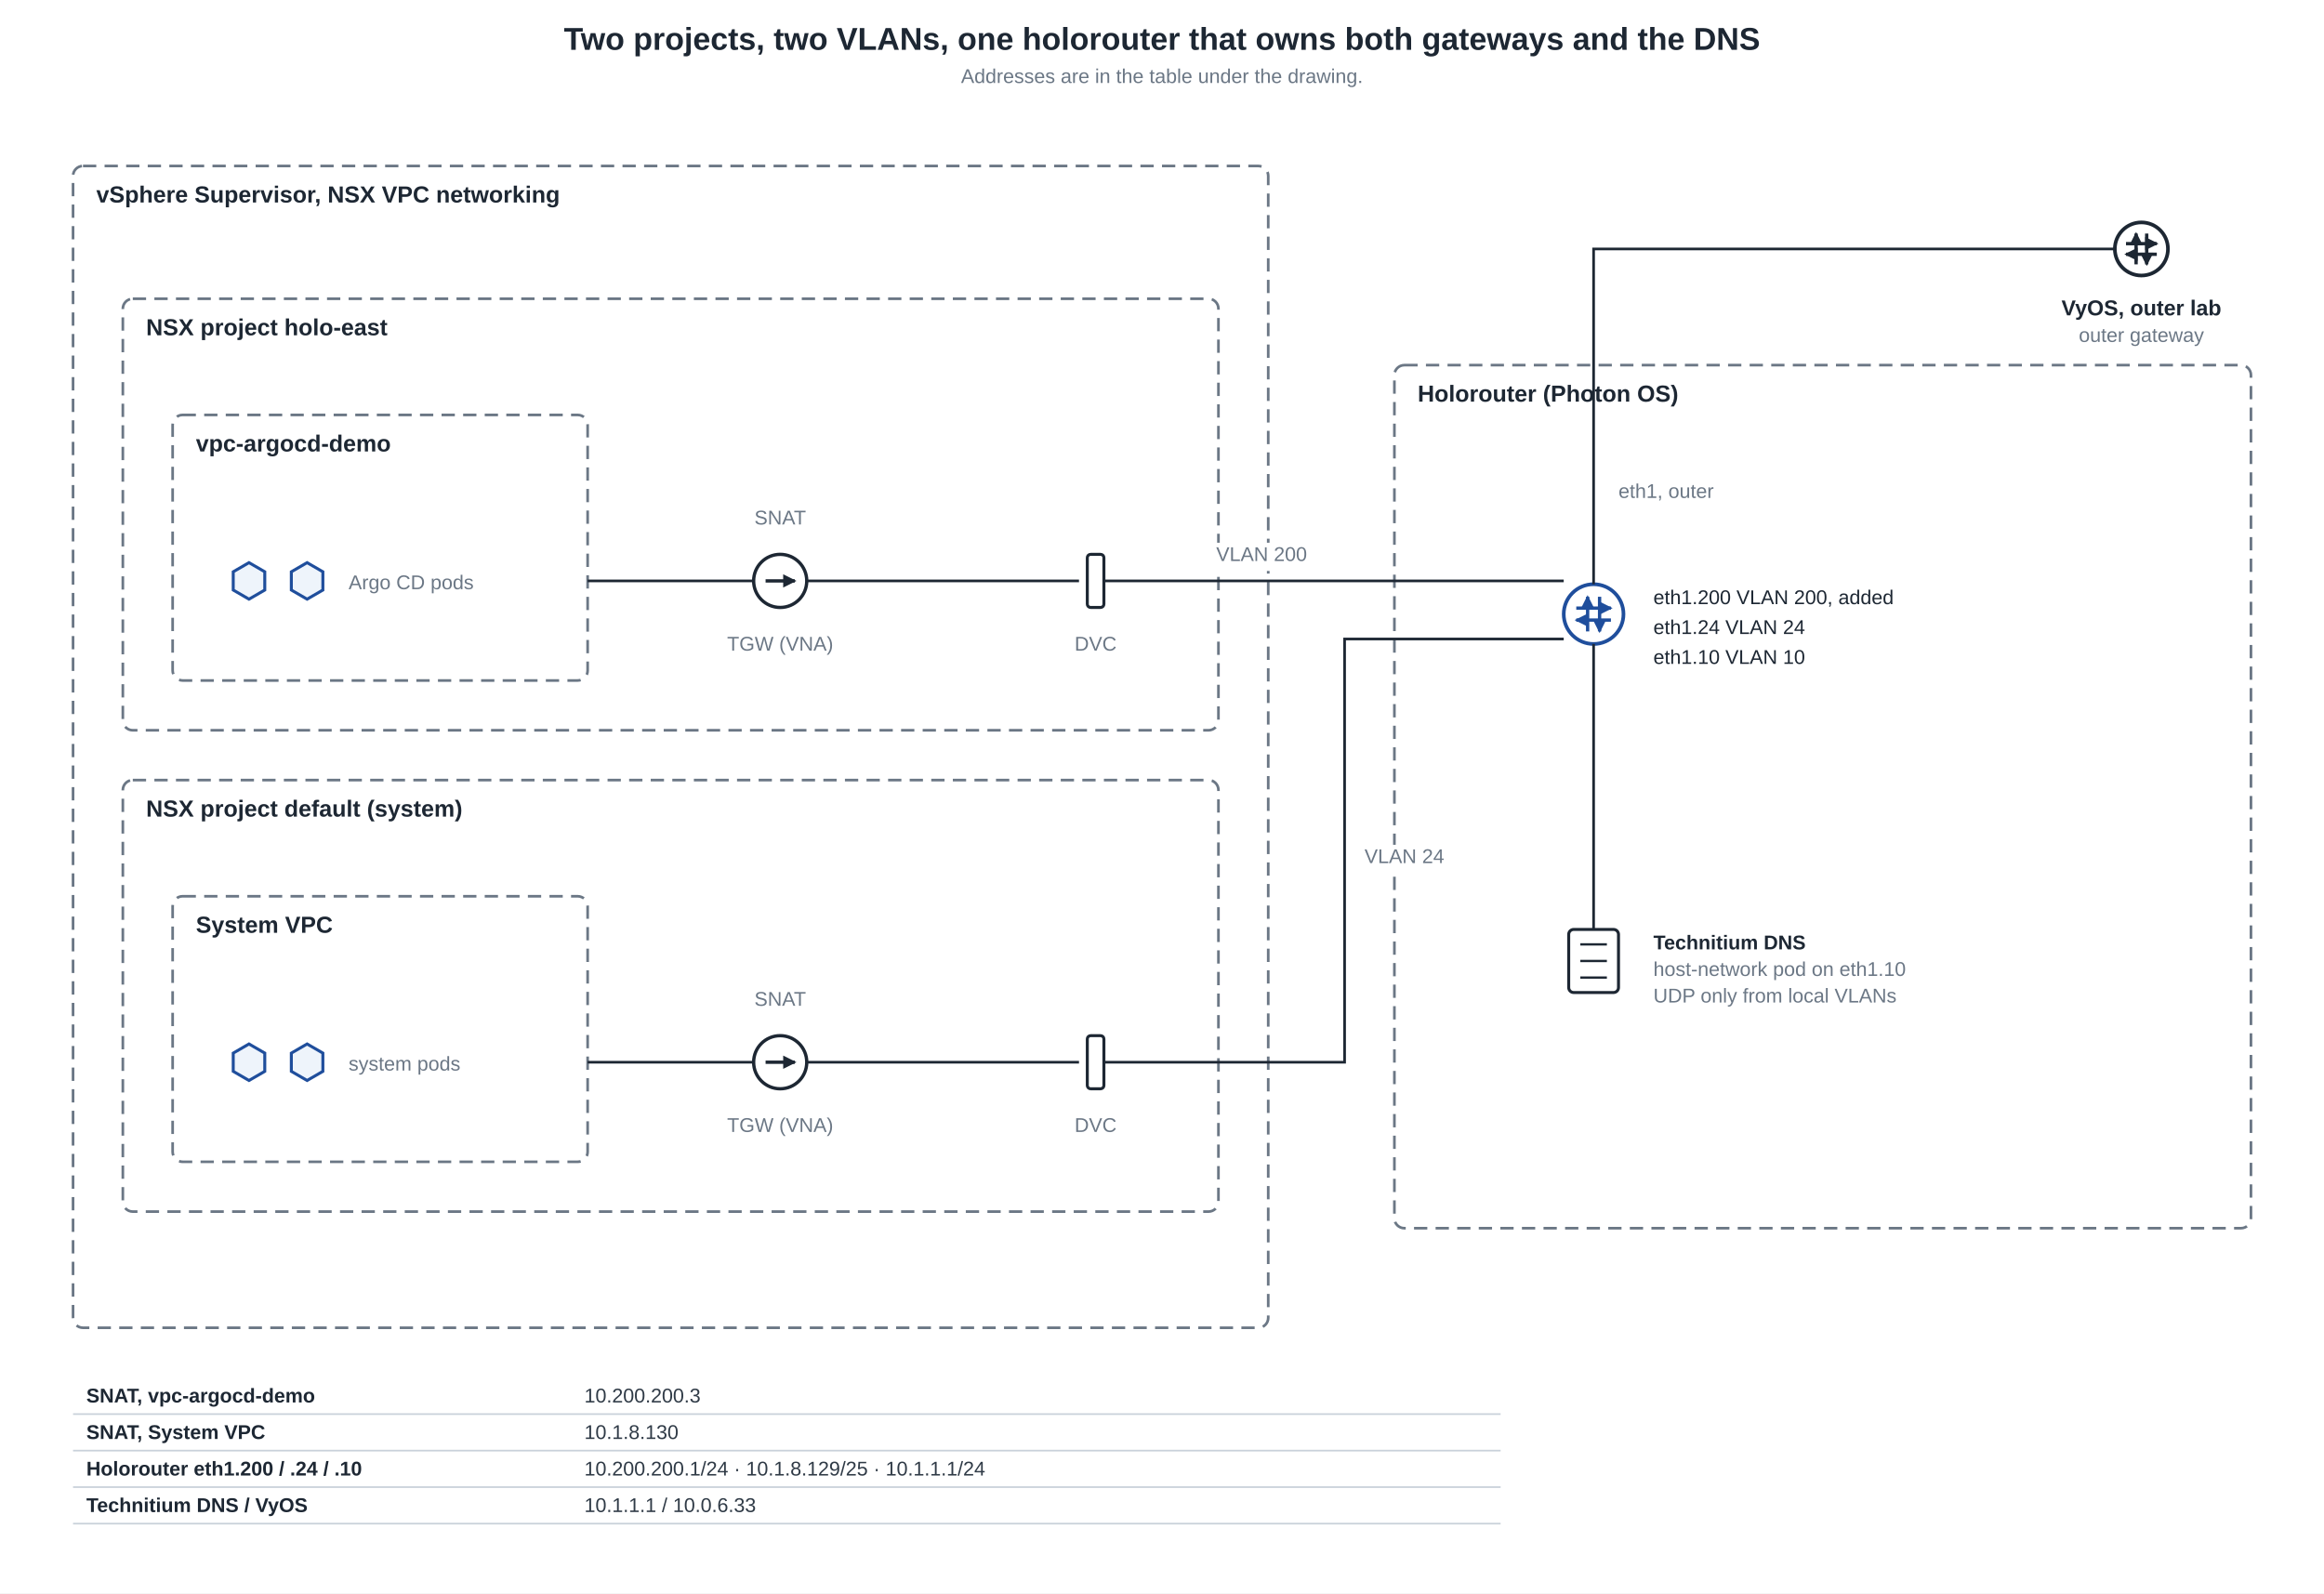
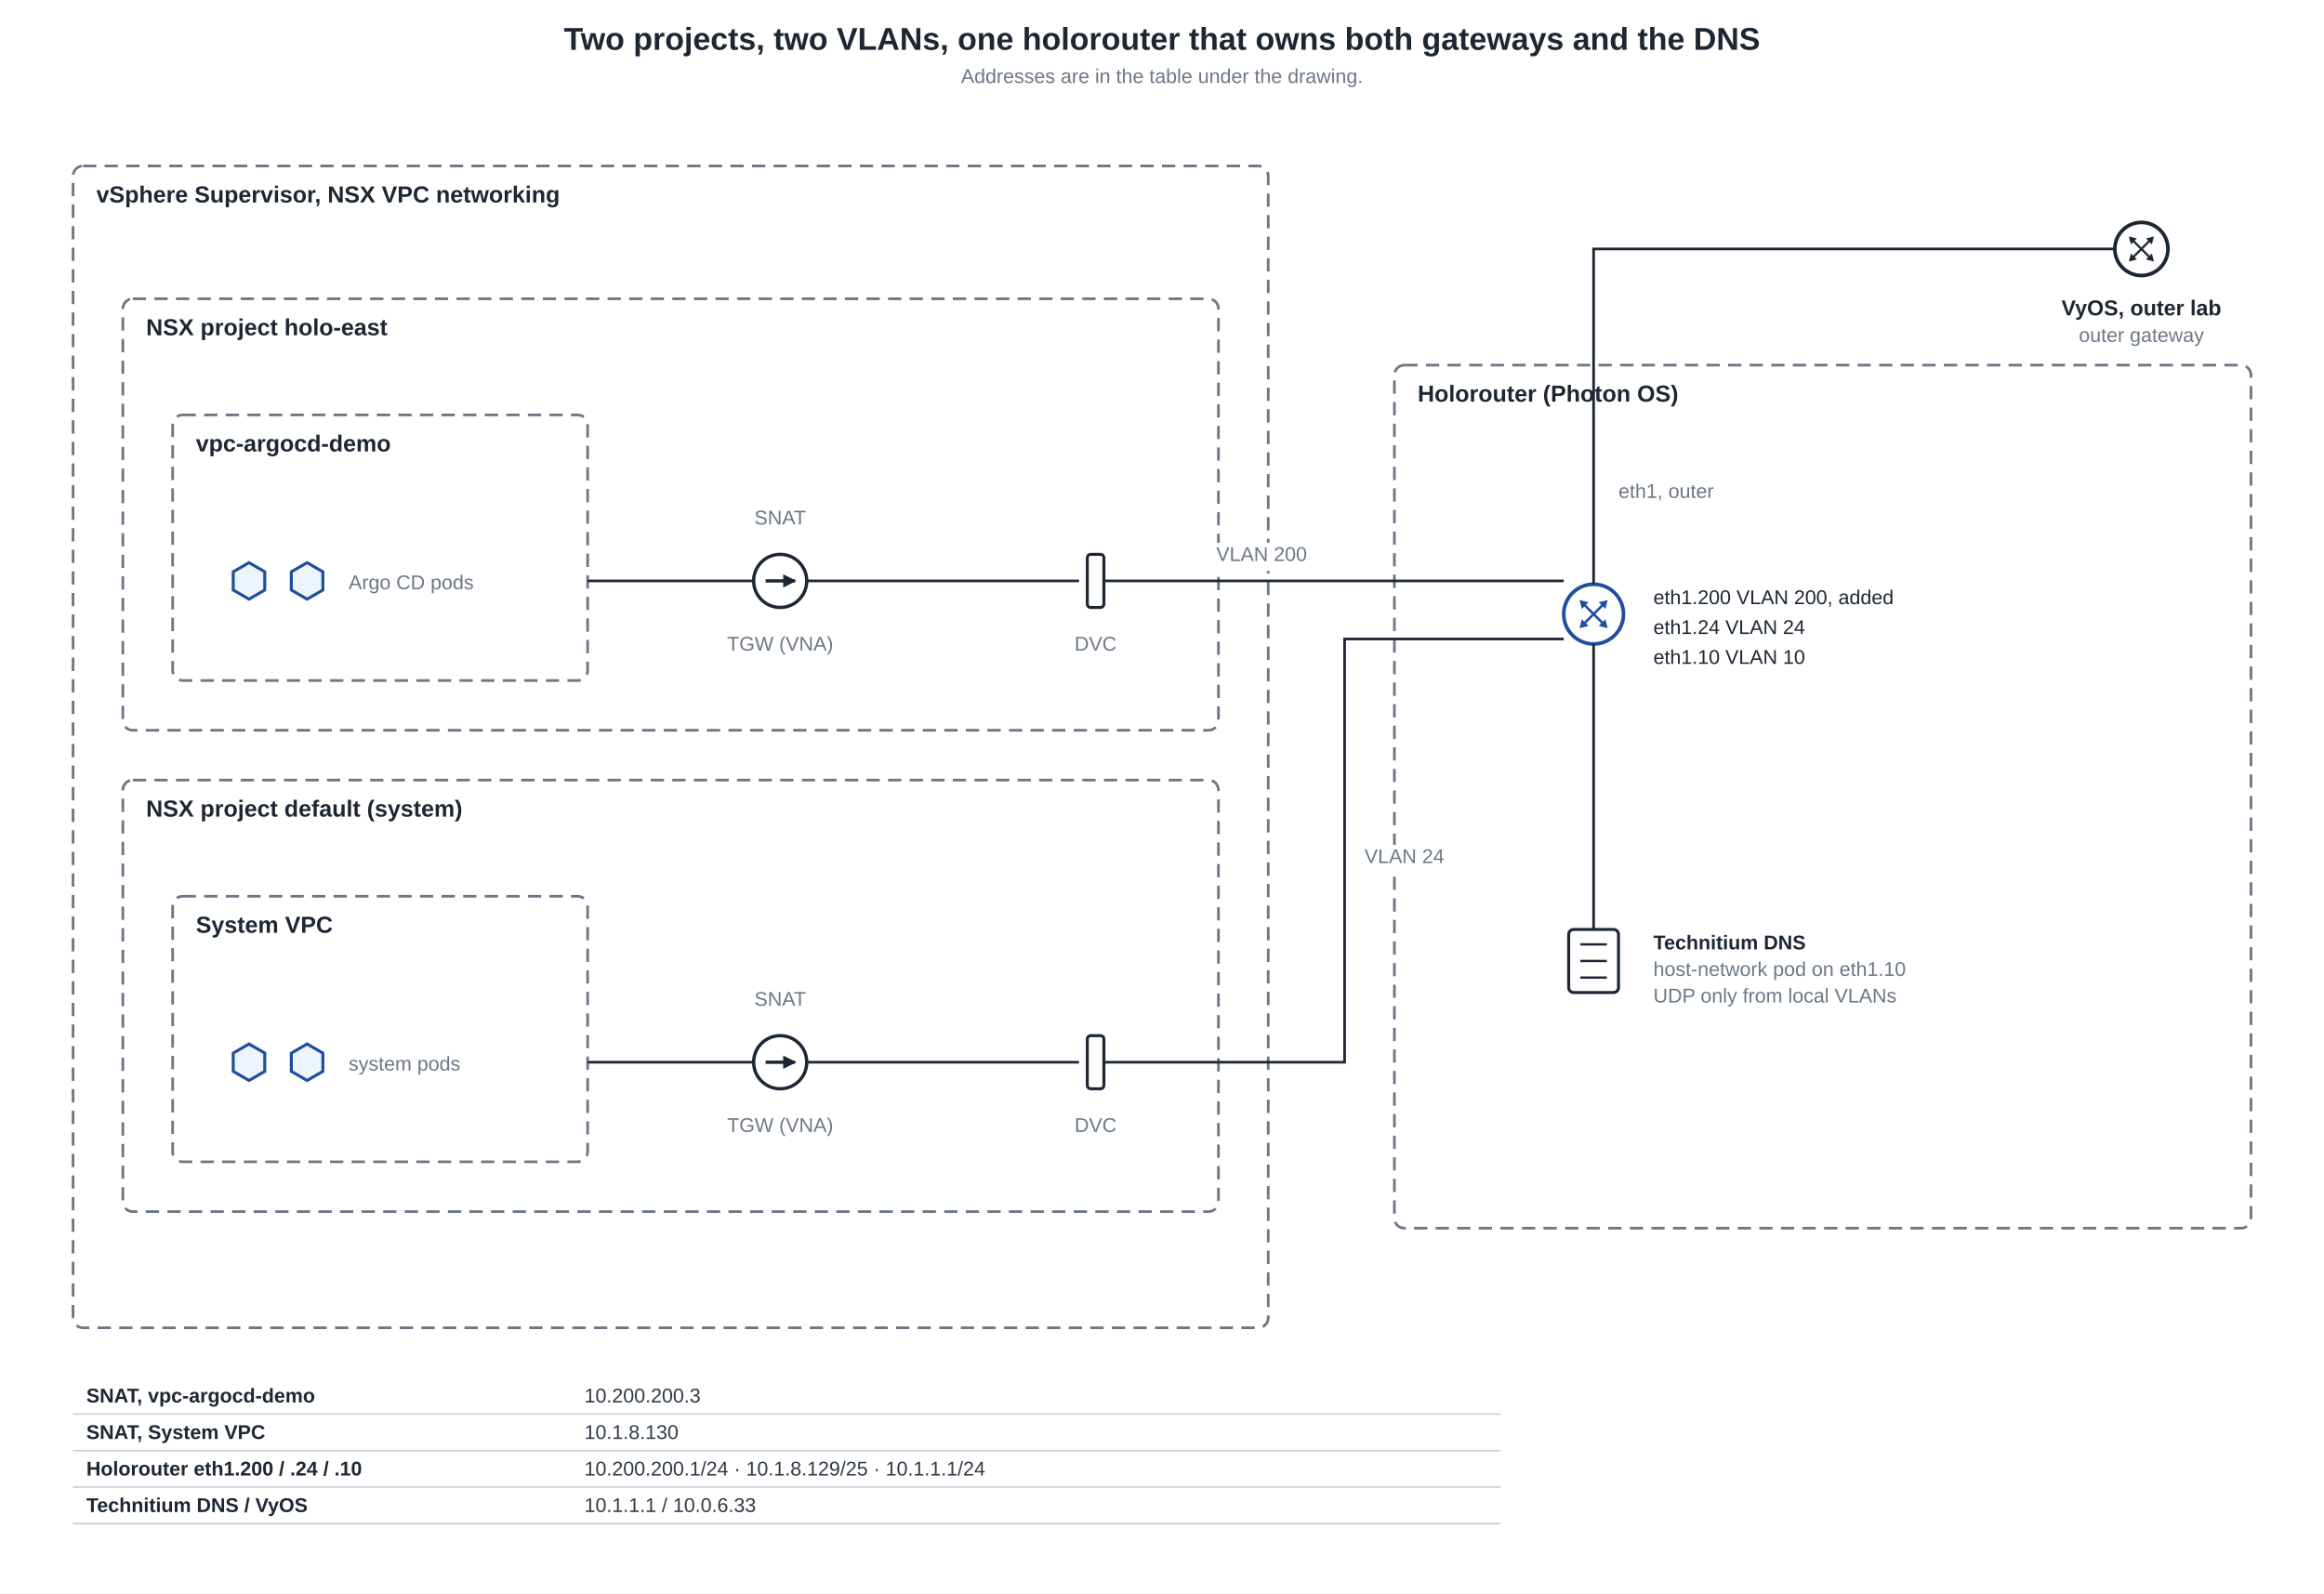
<svg xmlns="http://www.w3.org/2000/svg" width="1400" height="960" viewBox="0 0 1400 960" font-family="Arial, Helvetica, sans-serif" font-size="13" fill="#1d2733">
  <rect width="1400" height="960" fill="#ffffff" />
  <defs>
    <marker id="arr-1d2733" markerUnits="userSpaceOnUse" markerWidth="8" markerHeight="8" refX="7" refY="4" orient="auto">
      <path d="M0,0 L8,4 L0,8 z" fill="#1d2733" />
    </marker>
    <marker id="arrs-1d2733" markerUnits="userSpaceOnUse" markerWidth="8" markerHeight="8" refX="1" refY="4" orient="auto">
      <path d="M8,0 L0,4 L8,8 z" fill="#1d2733" />
    </marker>
    <marker id="arr-1f4e9c" markerUnits="userSpaceOnUse" markerWidth="8" markerHeight="8" refX="7" refY="4" orient="auto">
      <path d="M0,0 L8,4 L0,8 z" fill="#1f4e9c" />
    </marker>
    <marker id="arrs-1f4e9c" markerUnits="userSpaceOnUse" markerWidth="8" markerHeight="8" refX="1" refY="4" orient="auto">
      <path d="M8,0 L0,4 L8,8 z" fill="#1f4e9c" />
    </marker>
    <marker id="arr-2e7d32" markerUnits="userSpaceOnUse" markerWidth="8" markerHeight="8" refX="7" refY="4" orient="auto">
      <path d="M0,0 L8,4 L0,8 z" fill="#2e7d32" />
    </marker>
    <marker id="arrs-2e7d32" markerUnits="userSpaceOnUse" markerWidth="8" markerHeight="8" refX="1" refY="4" orient="auto">
      <path d="M8,0 L0,4 L8,8 z" fill="#2e7d32" />
    </marker>
    <marker id="arr-6b7785" markerUnits="userSpaceOnUse" markerWidth="8" markerHeight="8" refX="7" refY="4" orient="auto">
      <path d="M0,0 L8,4 L0,8 z" fill="#6b7785" />
    </marker>
    <marker id="arrs-6b7785" markerUnits="userSpaceOnUse" markerWidth="8" markerHeight="8" refX="1" refY="4" orient="auto">
      <path d="M8,0 L0,4 L8,8 z" fill="#6b7785" />
    </marker>
    <marker id="arr-b7791f" markerUnits="userSpaceOnUse" markerWidth="8" markerHeight="8" refX="7" refY="4" orient="auto">
      <path d="M0,0 L8,4 L0,8 z" fill="#b7791f" />
    </marker>
    <marker id="arrs-b7791f" markerUnits="userSpaceOnUse" markerWidth="8" markerHeight="8" refX="1" refY="4" orient="auto">
      <path d="M8,0 L0,4 L8,8 z" fill="#b7791f" />
    </marker>
  </defs>
  <text x="700.0" y="30" font-size="19" fill="#1d2733" text-anchor="middle" font-weight="bold">Two projects, two VLANs, one holorouter that owns both gateways and the DNS</text>
  <text x="700.0" y="50" font-size="12" fill="#6b7785" text-anchor="middle">Addresses are in the table under the drawing.</text>
  <rect x="44" y="100" width="720" height="700" rx="6" fill="none" stroke="#6b7785" stroke-width="1.6" stroke-dasharray="8 5" />
  <text x="58" y="122" font-size="14" fill="#1d2733" font-weight="bold">vSphere Supervisor, NSX VPC networking</text>
  <rect x="74" y="180" width="660" height="260" rx="6" fill="none" stroke="#6b7785" stroke-width="1.6" stroke-dasharray="8 5" />
  <text x="88" y="202" font-size="14" fill="#1d2733" font-weight="bold">NSX project holo-east</text>
  <rect x="104" y="250" width="250" height="160" rx="6" fill="none" stroke="#6b7785" stroke-width="1.6" stroke-dasharray="8 5" />
  <text x="118" y="272" font-size="14" fill="#1d2733" font-weight="bold">vpc-argocd-demo</text>
  <polygon points="159.5,344.5 159.5,355.5 150.0,361.0 140.5,355.5 140.5,344.5 150.0,339.0" fill="#eef4fb" stroke="#1f4e9c" stroke-width="1.8" />
  <polygon points="194.5,344.5 194.5,355.5 185.0,361.0 175.5,355.5 175.5,344.5 185.0,339.0" fill="#eef4fb" stroke="#1f4e9c" stroke-width="1.8" />
  <text x="210" y="355" font-size="12" fill="#6b7785">Argo CD pods</text>
  <path d="M354 350 L650 350" fill="none" stroke="#1d2733" stroke-width="1.6" />
  <circle cx="470" cy="350" r="16" fill="#ffffff" stroke="#1d2733" stroke-width="2" />
  <line x1="461.2" y1="350" x2="478.8" y2="350" stroke="#1d2733" stroke-width="2" marker-end="url(#arr-1d2733)" />
  <rect x="452.8" y="305" width="34.4" height="17" fill="#ffffff" />
  <text x="470" y="316" font-size="12" fill="#6b7785" text-anchor="middle">SNAT</text>
  <rect x="436.3" y="381" width="67.4" height="17" fill="#ffffff" />
  <text x="470" y="392" font-size="12" fill="#6b7785" text-anchor="middle">TGW (VNA)</text>
  <rect x="655" y="334" width="10" height="32" rx="2" fill="#ffffff" stroke="#1d2733" stroke-width="1.8" />
  <rect x="646.1" y="381" width="27.8" height="17" fill="#ffffff" />
  <text x="660" y="392" font-size="12" fill="#6b7785" text-anchor="middle">DVC</text>
  <rect x="74" y="470" width="660" height="260" rx="6" fill="none" stroke="#6b7785" stroke-width="1.6" stroke-dasharray="8 5" />
  <text x="88" y="492" font-size="14" fill="#1d2733" font-weight="bold">NSX project default (system)</text>
  <rect x="104" y="540" width="250" height="160" rx="6" fill="none" stroke="#6b7785" stroke-width="1.6" stroke-dasharray="8 5" />
  <text x="118" y="562" font-size="14" fill="#1d2733" font-weight="bold">System VPC</text>
  <polygon points="159.5,634.5 159.5,645.5 150.0,651.0 140.5,645.5 140.5,634.5 150.0,629.0" fill="#eef4fb" stroke="#1f4e9c" stroke-width="1.8" />
  <polygon points="194.5,634.5 194.5,645.5 185.0,651.0 175.5,645.5 175.5,634.5 185.0,629.0" fill="#eef4fb" stroke="#1f4e9c" stroke-width="1.8" />
  <text x="210" y="645" font-size="12" fill="#6b7785">system pods</text>
  <path d="M354 640 L650 640" fill="none" stroke="#1d2733" stroke-width="1.6" />
  <circle cx="470" cy="640" r="16" fill="#ffffff" stroke="#1d2733" stroke-width="2" />
  <line x1="461.2" y1="640" x2="478.8" y2="640" stroke="#1d2733" stroke-width="2" marker-end="url(#arr-1d2733)" />
  <rect x="452.8" y="595" width="34.4" height="17" fill="#ffffff" />
  <text x="470" y="606" font-size="12" fill="#6b7785" text-anchor="middle">SNAT</text>
  <rect x="436.3" y="671" width="67.4" height="17" fill="#ffffff" />
  <text x="470" y="682" font-size="12" fill="#6b7785" text-anchor="middle">TGW (VNA)</text>
  <rect x="655" y="624" width="10" height="32" rx="2" fill="#ffffff" stroke="#1d2733" stroke-width="1.8" />
  <rect x="646.1" y="671" width="27.8" height="17" fill="#ffffff" />
  <text x="660" y="682" font-size="12" fill="#6b7785" text-anchor="middle">DVC</text>
  <rect x="840" y="220" width="516" height="520" rx="6" fill="none" stroke="#6b7785" stroke-width="1.6" stroke-dasharray="8 5" />
  <text x="854" y="242" font-size="14" fill="#1d2733" font-weight="bold">Holorouter (Photon OS)</text>
  <circle cx="960" cy="370" r="18" fill="#ffffff" stroke="#1f4e9c" stroke-width="2.2" />
-   <line x1="949.56" y1="366.4" x2="970.44" y2="366.4" stroke="#1f4e9c" stroke-width="2" marker-end="url(#arr-1f4e9c)" />
-   <line x1="970.44" y1="373.6" x2="949.56" y2="373.6" stroke="#1f4e9c" stroke-width="2" marker-end="url(#arr-1f4e9c)" />
-   <line x1="956.4" y1="380.44" x2="956.4" y2="359.56" stroke="#1f4e9c" stroke-width="2" marker-end="url(#arr-1f4e9c)" />
-   <line x1="963.6" y1="359.56" x2="963.6" y2="380.44" stroke="#1f4e9c" stroke-width="2" marker-end="url(#arr-1f4e9c)" />
+   <line x1="960" y1="370" x2="954.59" y2="364.59" stroke="#1f4e9c" stroke-width="1.50" stroke-linecap="butt" />
+   <path d="M951.51,361.51 L956.92,362.89 L952.89,366.92 z" fill="#1f4e9c" />
+   <line x1="960" y1="370" x2="965.41" y2="364.59" stroke="#1f4e9c" stroke-width="1.50" stroke-linecap="butt" />
+   <path d="M968.49,361.51 L967.11,366.92 L963.08,362.89 z" fill="#1f4e9c" />
+   <line x1="960" y1="370" x2="965.41" y2="375.41" stroke="#1f4e9c" stroke-width="1.50" stroke-linecap="butt" />
+   <path d="M968.49,378.49 L963.08,377.11 L967.11,373.08 z" fill="#1f4e9c" />
+   <line x1="960" y1="370" x2="954.59" y2="375.41" stroke="#1f4e9c" stroke-width="1.50" stroke-linecap="butt" />
+   <path d="M951.51,378.49 L952.89,373.08 L956.92,377.11 z" fill="#1f4e9c" />
  <text x="996" y="364" font-size="12" fill="#1d2733">eth1.200  VLAN 200, added</text>
  <text x="996" y="382" font-size="12" fill="#1d2733">eth1.24    VLAN 24</text>
  <text x="996" y="400" font-size="12" fill="#1d2733">eth1.10    VLAN 10</text>
  <path d="M665 350 L942 350" fill="none" stroke="#1d2733" stroke-width="1.6" />
  <rect x="729.6" y="327" width="60.8" height="17" fill="#ffffff" />
  <text x="760" y="338" font-size="12" fill="#6b7785" text-anchor="middle">VLAN 200</text>
  <path d="M665 640 L810 640 L810 385 L942 385" fill="none" stroke="#1d2733" stroke-width="1.6" />
  <rect x="818" y="509" width="54.2" height="17" fill="#ffffff" />
  <text x="822" y="520" font-size="12" fill="#6b7785">VLAN 24</text>
  <circle cx="1290" cy="150" r="16" fill="#ffffff" stroke="#1d2733" stroke-width="2.2" />
-   <line x1="1280.72" y1="146.8" x2="1299.28" y2="146.8" stroke="#1d2733" stroke-width="2" marker-end="url(#arr-1d2733)" />
-   <line x1="1299.28" y1="153.2" x2="1280.72" y2="153.2" stroke="#1d2733" stroke-width="2" marker-end="url(#arr-1d2733)" />
-   <line x1="1286.8" y1="159.28" x2="1286.8" y2="140.72" stroke="#1d2733" stroke-width="2" marker-end="url(#arr-1d2733)" />
-   <line x1="1293.2" y1="140.72" x2="1293.2" y2="159.28" stroke="#1d2733" stroke-width="2" marker-end="url(#arr-1d2733)" />
+   <line x1="1290" y1="150" x2="1285.19" y2="145.19" stroke="#1d2733" stroke-width="1.33" stroke-linecap="butt" />
+   <path d="M1282.46,142.46 L1287.27,143.68 L1283.68,147.27 z" fill="#1d2733" />
+   <line x1="1290" y1="150" x2="1294.81" y2="145.19" stroke="#1d2733" stroke-width="1.33" stroke-linecap="butt" />
+   <path d="M1297.54,142.46 L1296.32,147.27 L1292.73,143.68 z" fill="#1d2733" />
+   <line x1="1290" y1="150" x2="1294.81" y2="154.81" stroke="#1d2733" stroke-width="1.33" stroke-linecap="butt" />
+   <path d="M1297.54,157.54 L1292.73,156.32 L1296.32,152.73 z" fill="#1d2733" />
+   <line x1="1290" y1="150" x2="1285.19" y2="154.81" stroke="#1d2733" stroke-width="1.33" stroke-linecap="butt" />
+   <path d="M1282.46,157.54 L1283.68,152.73 L1287.27,156.32 z" fill="#1d2733" />
  <text x="1290" y="190" font-size="13" fill="#1d2733" text-anchor="middle" font-weight="bold">VyOS, outer lab</text>
  <text x="1290" y="206" font-size="12" fill="#6b7785" text-anchor="middle">outer gateway</text>
  <path d="M960 352 L960 150 L1274 150" fill="none" stroke="#1d2733" stroke-width="1.6" />
  <rect x="971" y="289" width="80.6" height="17" fill="#ffffff" />
  <text x="975" y="300" font-size="12" fill="#6b7785">eth1, outer</text>
  <rect x="945" y="560" width="30" height="38" rx="3" fill="#ffffff" stroke="#1d2733" stroke-width="1.8" />
  <line x1="952" y1="569" x2="968" y2="569" stroke="#1d2733" stroke-width="1.4" />
  <line x1="952" y1="579" x2="968" y2="579" stroke="#1d2733" stroke-width="1.4" />
  <line x1="952" y1="589" x2="968" y2="589" stroke="#1d2733" stroke-width="1.4" />
  <text x="996" y="572" font-size="12" fill="#1d2733" font-weight="bold">Technitium DNS</text>
  <text x="996" y="588" font-size="12" fill="#6b7785">host-network pod on eth1.10</text>
  <text x="996" y="604" font-size="12" fill="#6b7785">UDP only from local VLANs</text>
  <path d="M960 388 L960 560" fill="none" stroke="#1d2733" stroke-width="1.6" />
  <text x="52" y="845" font-size="12" fill="#1d2733" font-weight="bold">SNAT, vpc-argocd-demo</text>
  <text x="352" y="845" font-size="12" fill="#2f3a46">10.200.200.3</text>
  <line x1="44" y1="852" x2="904" y2="852" stroke="#c9d1da" stroke-width="1" />
  <text x="52" y="867" font-size="12" fill="#1d2733" font-weight="bold">SNAT, System VPC</text>
  <text x="352" y="867" font-size="12" fill="#2f3a46">10.1.8.130</text>
  <line x1="44" y1="874" x2="904" y2="874" stroke="#c9d1da" stroke-width="1" />
  <text x="52" y="889" font-size="12" fill="#1d2733" font-weight="bold">Holorouter eth1.200 / .24 / .10</text>
  <text x="352" y="889" font-size="12" fill="#2f3a46">10.200.200.1/24 · 10.1.8.129/25 · 10.1.1.1/24</text>
  <line x1="44" y1="896" x2="904" y2="896" stroke="#c9d1da" stroke-width="1" />
  <text x="52" y="911" font-size="12" fill="#1d2733" font-weight="bold">Technitium DNS / VyOS</text>
  <text x="352" y="911" font-size="12" fill="#2f3a46">10.1.1.1 / 10.0.6.33</text>
  <line x1="44" y1="918" x2="904" y2="918" stroke="#c9d1da" stroke-width="1" />
</svg>
